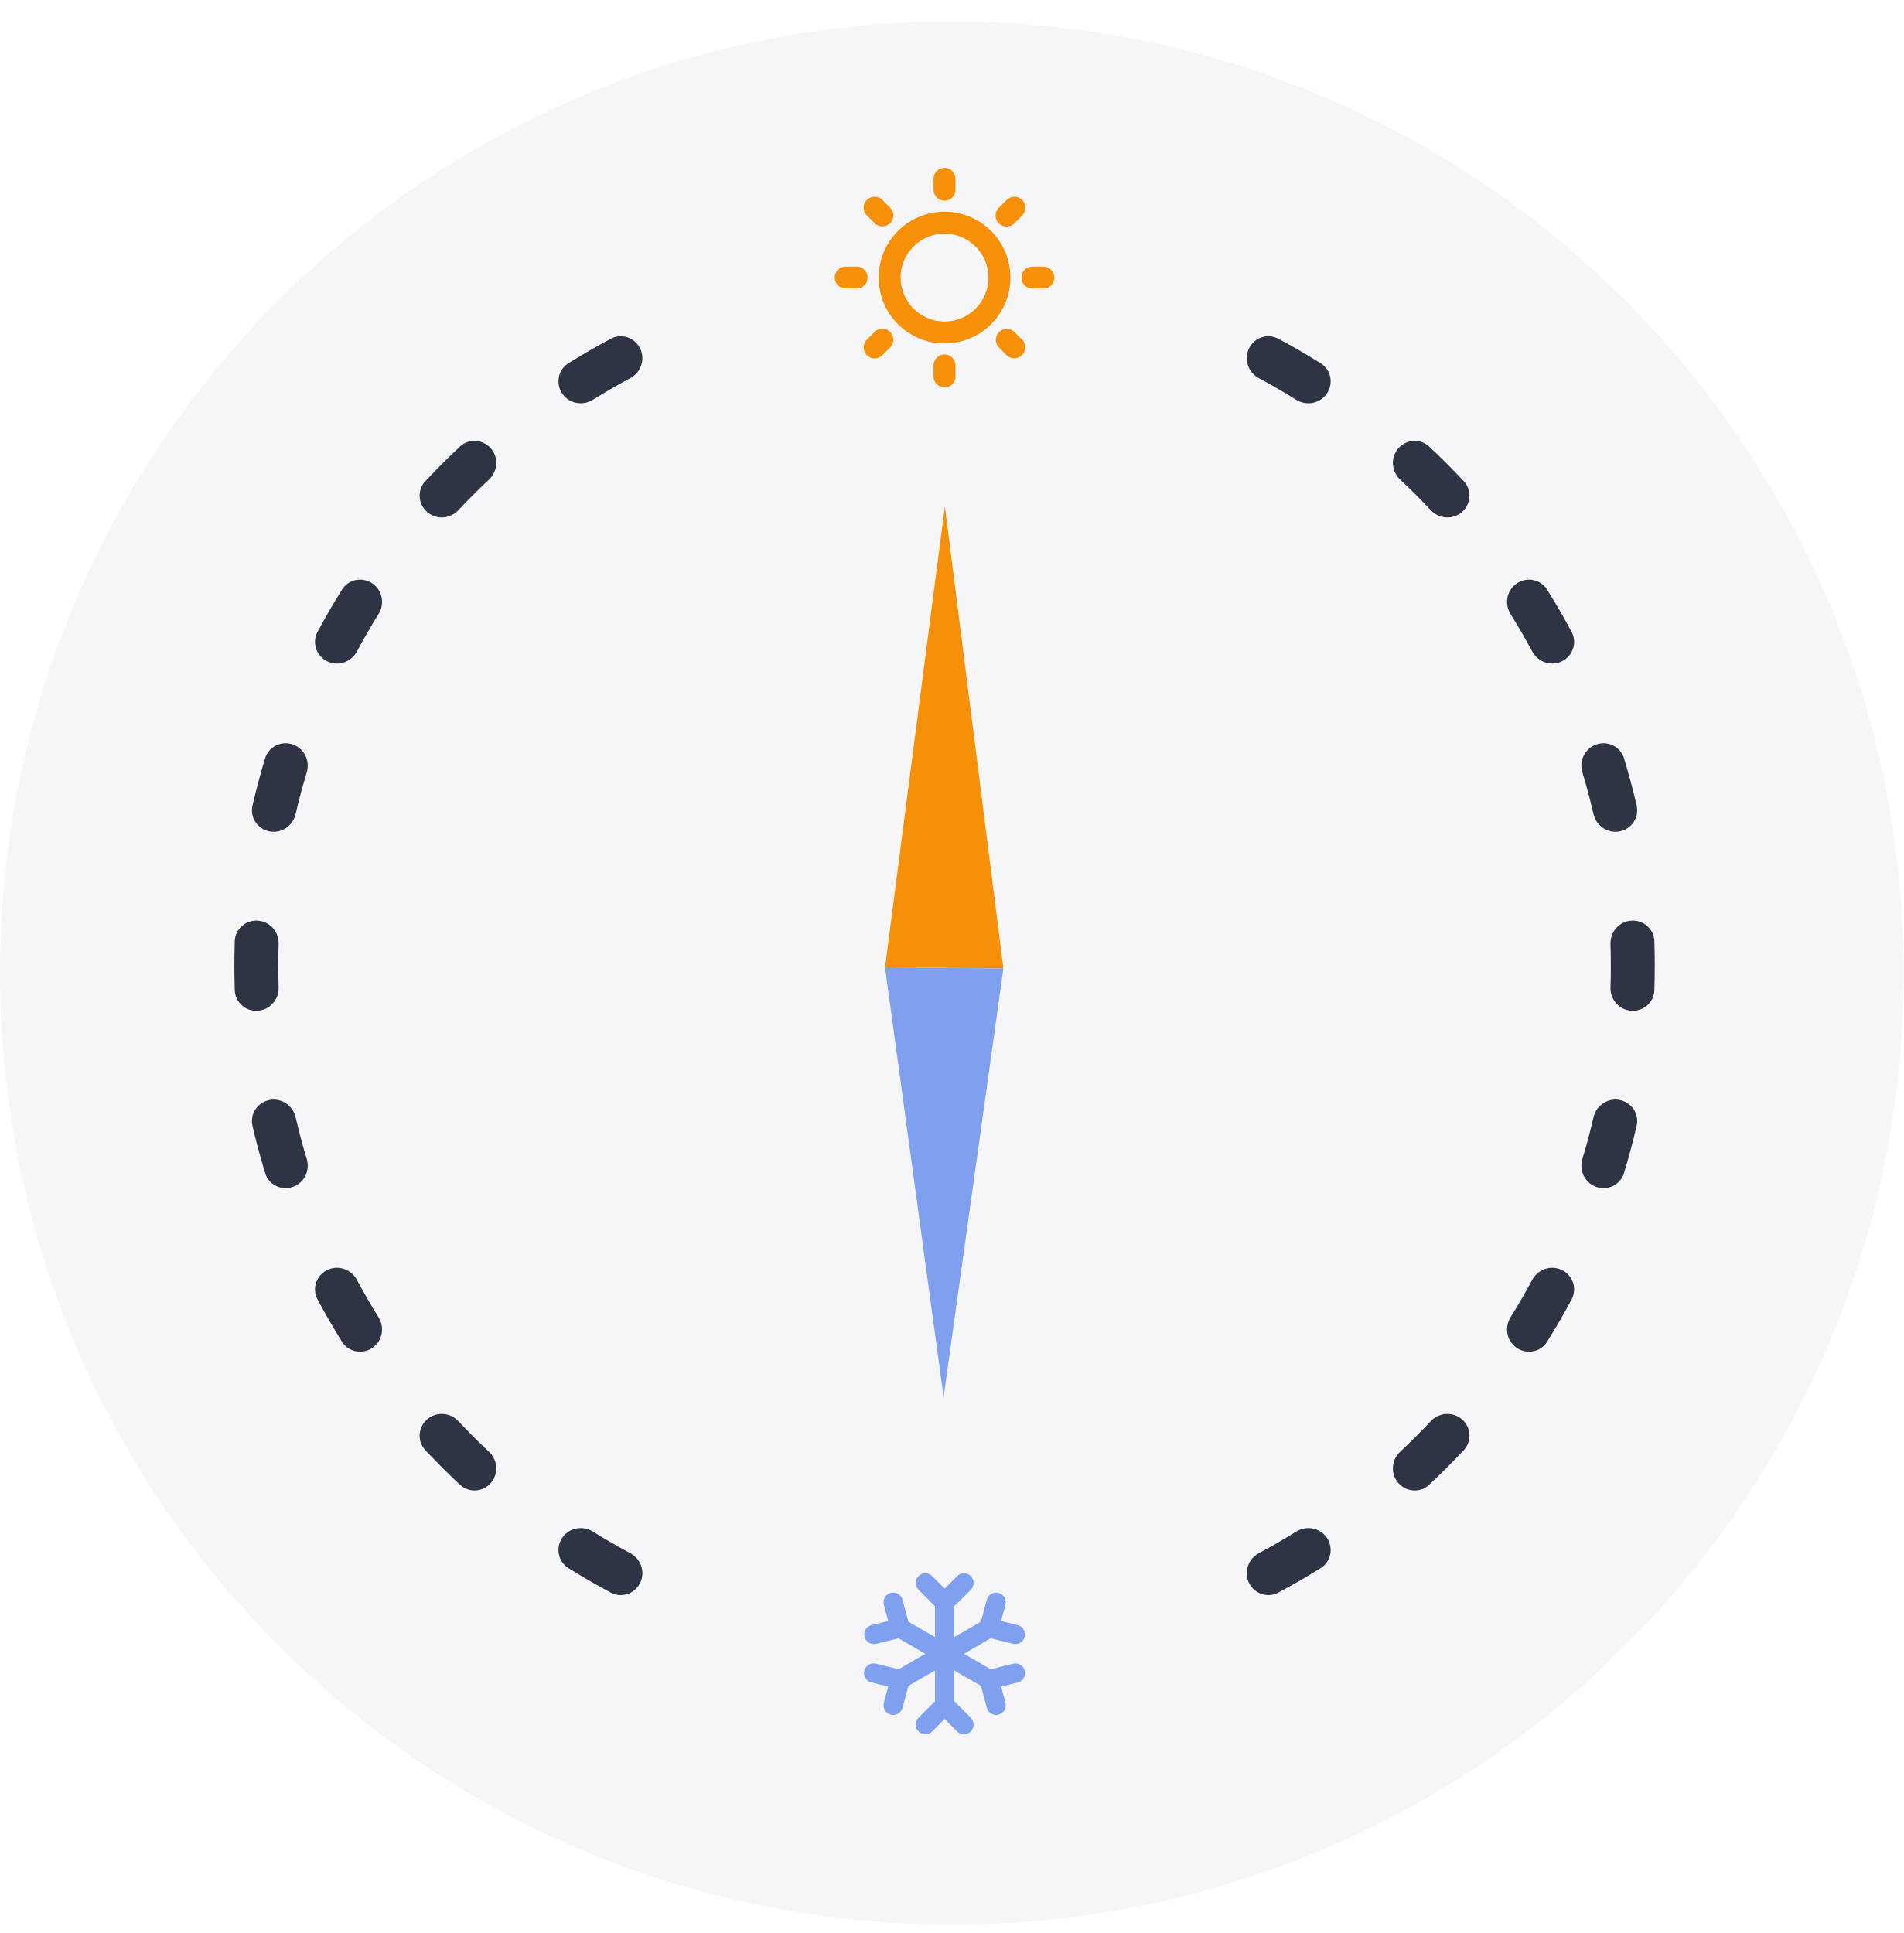
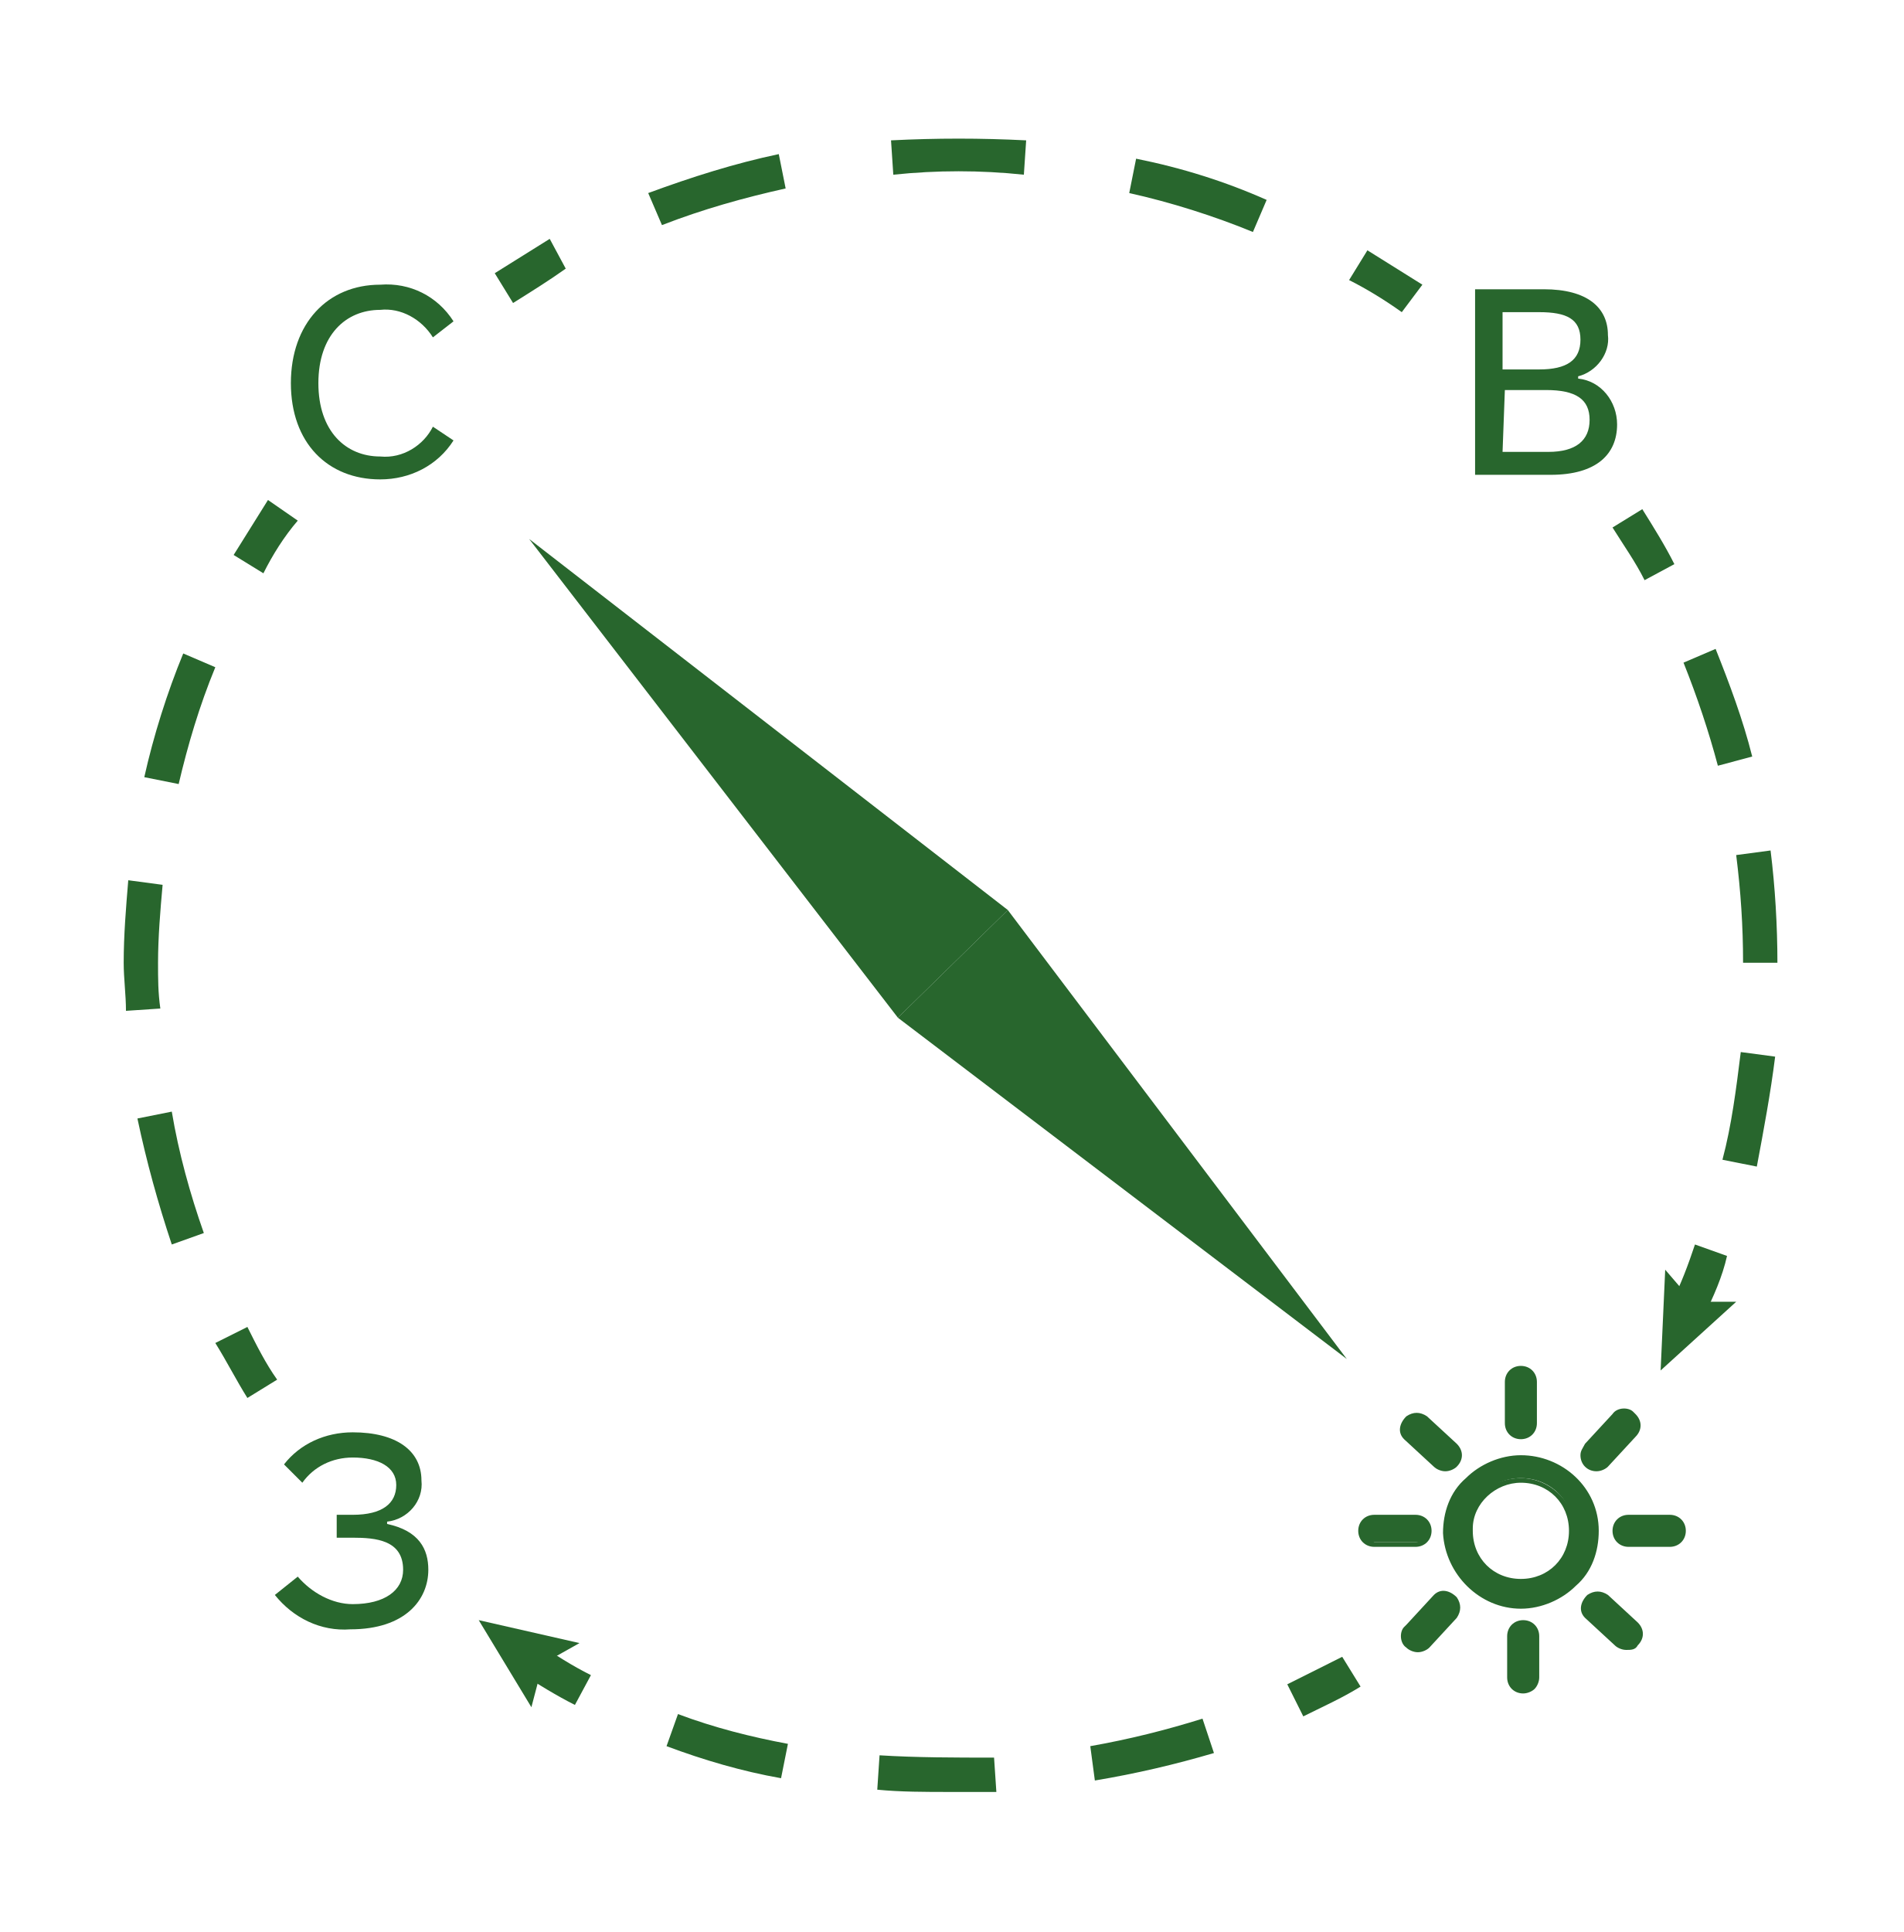
- <svg xmlns="http://www.w3.org/2000/svg" width="64" height="65" viewBox="0 0 64 65" fill="none">
-   <rect y="0.719" width="64" height="64" rx="32" fill="#F6F6F9" />
-   <path fill-rule="evenodd" clip-rule="evenodd" d="M55.619 33.298C55.605 33.705 55.252 34.014 54.846 33.988C54.438 33.961 54.131 33.61 54.144 33.202C54.152 32.96 54.156 32.717 54.156 32.472C54.156 32.228 54.152 31.984 54.144 31.742C54.131 31.334 54.438 30.983 54.846 30.957C55.252 30.93 55.605 31.239 55.619 31.646C55.628 31.921 55.633 32.196 55.633 32.472C55.633 32.748 55.628 33.024 55.619 33.298ZM54.454 27.956C54.854 27.876 55.115 27.488 55.024 27.09C54.9 26.552 54.758 26.021 54.598 25.497C54.479 25.107 54.058 24.901 53.672 25.032C53.286 25.163 53.08 25.582 53.199 25.972C53.339 26.434 53.464 26.903 53.574 27.377C53.666 27.774 54.054 28.035 54.454 27.956ZM52.838 21.252C53.03 21.612 52.879 22.056 52.513 22.236C52.148 22.417 51.706 22.267 51.513 21.907C51.283 21.479 51.041 21.059 50.784 20.648C50.569 20.301 50.658 19.843 50.997 19.616C51.336 19.39 51.796 19.48 52.012 19.826C52.303 20.291 52.579 20.767 52.838 21.252ZM49.212 16.181C49.49 16.48 49.459 16.947 49.153 17.216C48.846 17.485 48.38 17.454 48.102 17.156C47.77 16.802 47.426 16.458 47.072 16.126C46.774 15.847 46.743 15.382 47.012 15.075C47.281 14.769 47.748 14.737 48.047 15.016C48.448 15.391 48.837 15.78 49.212 16.181ZM44.402 12.216C44.748 12.432 44.838 12.892 44.611 13.23C44.385 13.569 43.926 13.659 43.58 13.444C43.169 13.188 42.749 12.944 42.321 12.715C41.961 12.522 41.811 12.08 41.992 11.715C42.172 11.349 42.616 11.198 42.975 11.39C43.461 11.649 43.937 11.925 44.402 12.216ZM20.536 11.39C20.896 11.198 21.34 11.349 21.52 11.715C21.701 12.08 21.55 12.522 21.191 12.715C20.762 12.944 20.343 13.188 19.931 13.444C19.585 13.659 19.127 13.569 18.9 13.23C18.673 12.892 18.764 12.432 19.109 12.216C19.574 11.925 20.05 11.649 20.536 11.39ZM15.465 15.016C15.763 14.737 16.231 14.769 16.5 15.075C16.769 15.382 16.737 15.847 16.44 16.126C16.086 16.458 15.742 16.802 15.41 17.156C15.131 17.454 14.665 17.485 14.359 17.216C14.052 16.947 14.021 16.48 14.3 16.181C14.675 15.78 15.063 15.391 15.465 15.016ZM11.499 19.826C11.716 19.48 12.175 19.39 12.514 19.616C12.853 19.843 12.943 20.302 12.727 20.648C12.471 21.059 12.228 21.479 11.999 21.907C11.806 22.267 11.364 22.417 10.998 22.236C10.633 22.056 10.482 21.612 10.674 21.252C10.933 20.767 11.208 20.291 11.499 19.826ZM8.914 25.497C9.033 25.107 9.453 24.901 9.839 25.032C10.226 25.163 10.431 25.582 10.313 25.972C10.173 26.434 10.048 26.903 9.938 27.377C9.845 27.774 9.458 28.035 9.058 27.956C8.658 27.876 8.396 27.488 8.488 27.09C8.612 26.552 8.754 26.021 8.914 25.497ZM8.666 30.957C8.259 30.93 7.907 31.239 7.893 31.646C7.884 31.921 7.879 32.196 7.879 32.472C7.879 32.748 7.884 33.024 7.893 33.298C7.907 33.705 8.259 34.014 8.666 33.988C9.073 33.961 9.381 33.61 9.367 33.202C9.36 32.96 9.356 32.717 9.356 32.472C9.356 32.228 9.36 31.984 9.367 31.742C9.381 31.334 9.073 30.983 8.666 30.957ZM8.488 37.854C8.396 37.457 8.658 37.068 9.058 36.989C9.458 36.91 9.845 37.17 9.938 37.567C10.048 38.041 10.173 38.51 10.313 38.972C10.431 39.362 10.226 39.782 9.839 39.913C9.453 40.044 9.033 39.837 8.914 39.447C8.754 38.923 8.612 38.392 8.488 37.854ZM10.674 43.692C10.482 43.332 10.633 42.888 10.998 42.708C11.364 42.527 11.806 42.678 11.999 43.037C12.228 43.465 12.471 43.885 12.727 44.297C12.943 44.643 12.853 45.101 12.514 45.328C12.175 45.555 11.716 45.464 11.499 45.119C11.208 44.654 10.933 44.178 10.674 43.692ZM14.3 48.763C14.021 48.465 14.052 47.997 14.359 47.728C14.665 47.459 15.131 47.49 15.41 47.788C15.742 48.142 16.086 48.486 16.44 48.818C16.737 49.097 16.769 49.562 16.5 49.869C16.231 50.176 15.763 50.207 15.465 49.928C15.063 49.553 14.675 49.165 14.3 48.763ZM19.109 52.729C18.764 52.512 18.673 52.053 18.9 51.714C19.127 51.375 19.585 51.285 19.931 51.501C20.343 51.757 20.762 52 21.191 52.229C21.55 52.422 21.701 52.864 21.52 53.229C21.34 53.595 20.896 53.746 20.536 53.554C20.05 53.295 19.574 53.02 19.109 52.729ZM42.975 53.554C42.616 53.746 42.172 53.595 41.992 53.229C41.811 52.864 41.962 52.422 42.321 52.229C42.749 52 43.169 51.757 43.58 51.501C43.926 51.285 44.385 51.375 44.611 51.714C44.838 52.053 44.748 52.512 44.402 52.729C43.937 53.02 43.461 53.295 42.975 53.554ZM48.047 49.928C47.748 50.207 47.281 50.176 47.012 49.869C46.743 49.562 46.774 49.097 47.072 48.818C47.426 48.486 47.77 48.142 48.102 47.788C48.38 47.49 48.846 47.459 49.153 47.728C49.459 47.997 49.49 48.465 49.212 48.763C48.837 49.165 48.448 49.553 48.047 49.928ZM50.997 45.328C51.336 45.555 51.796 45.464 52.012 45.119C52.303 44.654 52.579 44.178 52.838 43.692C53.03 43.332 52.879 42.888 52.513 42.708C52.148 42.527 51.706 42.678 51.513 43.037C51.283 43.465 51.041 43.885 50.784 44.297C50.569 44.643 50.658 45.101 50.997 45.328ZM54.598 39.447C54.479 39.837 54.058 40.044 53.672 39.913C53.286 39.782 53.08 39.362 53.199 38.972C53.339 38.51 53.464 38.041 53.574 37.567C53.666 37.17 54.054 36.91 54.454 36.989C54.854 37.068 55.115 37.457 55.024 37.854C54.9 38.392 54.758 38.923 54.598 39.447Z" fill="#2E3443" />
-   <path d="M29.755 32.524L31.766 17.024L33.734 32.566L29.755 32.524Z" fill="#F79009" />
-   <path d="M33.733 32.566L31.723 46.976L29.754 32.524L33.733 32.566Z" fill="#7FA0EF" />
-   <path d="M34.453 56.183C34.473 56.267 34.46 56.355 34.415 56.429C34.371 56.502 34.299 56.555 34.215 56.576L33.656 56.713L33.802 57.259C33.825 57.342 33.813 57.431 33.77 57.505C33.727 57.58 33.656 57.635 33.573 57.657C33.49 57.679 33.401 57.668 33.327 57.625C33.252 57.581 33.198 57.511 33.176 57.427L32.979 56.691L32.083 56.173V57.208L32.637 57.762C32.667 57.792 32.691 57.828 32.707 57.868C32.724 57.907 32.732 57.95 32.732 57.992C32.732 58.035 32.724 58.077 32.707 58.117C32.691 58.156 32.667 58.192 32.637 58.222C32.607 58.252 32.571 58.276 32.531 58.293C32.492 58.309 32.45 58.318 32.407 58.318C32.364 58.318 32.322 58.309 32.283 58.293C32.243 58.276 32.207 58.252 32.177 58.222L31.759 57.803L31.339 58.223C31.309 58.254 31.273 58.278 31.234 58.294C31.195 58.31 31.152 58.319 31.11 58.319C31.067 58.319 31.025 58.31 30.985 58.294C30.946 58.278 30.91 58.254 30.88 58.223C30.85 58.193 30.826 58.157 30.809 58.118C30.793 58.078 30.785 58.036 30.785 57.993C30.785 57.951 30.793 57.908 30.809 57.869C30.826 57.829 30.85 57.794 30.88 57.763L31.434 57.208V56.173L30.539 56.691L30.342 57.427C30.32 57.511 30.265 57.581 30.191 57.625C30.116 57.668 30.027 57.679 29.944 57.657C29.861 57.635 29.79 57.58 29.747 57.505C29.704 57.431 29.693 57.342 29.715 57.259L29.861 56.713L29.302 56.576C29.26 56.567 29.22 56.549 29.184 56.524C29.149 56.499 29.119 56.467 29.096 56.431C29.073 56.394 29.058 56.353 29.051 56.31C29.044 56.267 29.046 56.223 29.056 56.181C29.067 56.139 29.085 56.099 29.111 56.065C29.137 56.03 29.169 56.001 29.207 55.979C29.244 55.957 29.285 55.942 29.328 55.937C29.371 55.931 29.415 55.934 29.457 55.945L30.211 56.131L31.11 55.611L30.211 55.091L29.457 55.277C29.432 55.283 29.406 55.286 29.38 55.286C29.3 55.286 29.224 55.257 29.165 55.204C29.105 55.151 29.068 55.079 29.058 55C29.049 54.922 29.068 54.842 29.113 54.777C29.158 54.712 29.226 54.665 29.302 54.646L29.861 54.509L29.715 53.963C29.693 53.88 29.705 53.791 29.748 53.717C29.791 53.642 29.861 53.587 29.945 53.565C30.028 53.543 30.116 53.554 30.191 53.597C30.265 53.641 30.32 53.711 30.342 53.795L30.539 54.531L31.434 55.048V54.014L30.881 53.459C30.85 53.428 30.826 53.393 30.81 53.353C30.794 53.314 30.785 53.271 30.785 53.229C30.785 53.142 30.82 53.06 30.881 52.999C30.942 52.938 31.024 52.903 31.11 52.903C31.153 52.903 31.195 52.912 31.235 52.928C31.274 52.944 31.31 52.968 31.34 52.999L31.759 53.419L32.178 52.999C32.208 52.968 32.244 52.944 32.283 52.928C32.323 52.912 32.365 52.903 32.408 52.903C32.451 52.903 32.493 52.912 32.532 52.928C32.572 52.944 32.608 52.968 32.638 52.999C32.668 53.029 32.692 53.065 32.708 53.104C32.724 53.144 32.733 53.186 32.733 53.229C32.733 53.271 32.724 53.314 32.708 53.353C32.692 53.393 32.668 53.428 32.638 53.459L32.083 54.014V55.049L32.979 54.532L33.176 53.795C33.198 53.712 33.252 53.641 33.327 53.598C33.401 53.555 33.49 53.544 33.573 53.566C33.656 53.588 33.727 53.643 33.77 53.717C33.813 53.792 33.825 53.881 33.802 53.964L33.656 54.509L34.215 54.647C34.291 54.667 34.358 54.713 34.402 54.778C34.447 54.843 34.466 54.922 34.456 55.001C34.447 55.079 34.41 55.151 34.351 55.203C34.292 55.256 34.217 55.285 34.138 55.286C34.112 55.286 34.086 55.283 34.06 55.277L33.306 55.091L32.408 55.611L33.307 56.131L34.061 55.945C34.144 55.925 34.232 55.938 34.306 55.983C34.38 56.028 34.432 56.1 34.453 56.183Z" fill="#7FA0EF" />
-   <path d="M31.755 11.918C31.852 11.918 31.947 11.957 32.016 12.027C32.085 12.096 32.124 12.19 32.124 12.288V12.657C32.124 12.755 32.085 12.849 32.016 12.918C31.947 12.987 31.852 13.026 31.755 13.026C31.657 13.026 31.563 12.987 31.494 12.918C31.424 12.849 31.385 12.755 31.385 12.657V12.288C31.385 12.19 31.424 12.096 31.494 12.027C31.563 11.957 31.657 11.918 31.755 11.918ZM34.105 11.162L34.366 11.423C34.433 11.492 34.47 11.586 34.469 11.682C34.468 11.779 34.429 11.872 34.361 11.94C34.293 12.009 34.2 12.047 34.103 12.048C34.006 12.049 33.913 12.012 33.843 11.945L33.582 11.684C33.515 11.614 33.478 11.521 33.479 11.424C33.48 11.327 33.518 11.235 33.587 11.166C33.655 11.098 33.748 11.059 33.845 11.058C33.942 11.057 34.035 11.094 34.105 11.162ZM29.405 11.162C29.471 11.095 29.56 11.057 29.654 11.054C29.748 11.051 29.839 11.084 29.91 11.146C29.98 11.208 30.024 11.295 30.033 11.388C30.042 11.482 30.015 11.575 29.957 11.649L29.927 11.684L29.666 11.945C29.599 12.011 29.51 12.049 29.416 12.052C29.323 12.055 29.231 12.022 29.161 11.96C29.09 11.898 29.046 11.812 29.038 11.718C29.029 11.625 29.056 11.532 29.113 11.457L29.144 11.423L29.405 11.162ZM31.755 7.119C32.342 7.119 32.906 7.352 33.321 7.767C33.737 8.183 33.97 8.746 33.97 9.334C33.97 9.921 33.737 10.485 33.321 10.9C32.906 11.316 32.342 11.549 31.755 11.549C31.167 11.549 30.604 11.316 30.188 10.9C29.773 10.485 29.539 9.921 29.539 9.334C29.539 8.746 29.773 8.183 30.188 7.767C30.604 7.352 31.167 7.119 31.755 7.119ZM31.755 7.857C31.363 7.857 30.987 8.013 30.71 8.29C30.433 8.567 30.278 8.942 30.278 9.334C30.278 9.726 30.433 10.101 30.71 10.378C30.987 10.655 31.363 10.811 31.755 10.811C32.146 10.811 32.522 10.655 32.799 10.378C33.076 10.101 33.232 9.726 33.232 9.334C33.232 8.942 33.076 8.567 32.799 8.29C32.522 8.013 32.146 7.857 31.755 7.857ZM28.801 8.965C28.895 8.965 28.985 9.001 29.054 9.065C29.122 9.13 29.163 9.218 29.169 9.312C29.174 9.406 29.144 9.499 29.083 9.571C29.023 9.643 28.937 9.689 28.844 9.701L28.801 9.703H28.431C28.337 9.703 28.247 9.667 28.178 9.602C28.11 9.538 28.069 9.45 28.063 9.356C28.058 9.262 28.088 9.169 28.149 9.097C28.209 9.025 28.295 8.978 28.388 8.967L28.431 8.965H28.801ZM35.078 8.965C35.176 8.965 35.27 9.004 35.339 9.073C35.408 9.142 35.447 9.236 35.447 9.334C35.447 9.432 35.408 9.526 35.339 9.595C35.27 9.664 35.176 9.703 35.078 9.703H34.709C34.611 9.703 34.517 9.664 34.447 9.595C34.378 9.526 34.339 9.432 34.339 9.334C34.339 9.236 34.378 9.142 34.447 9.073C34.517 9.004 34.611 8.965 34.709 8.965H35.078ZM29.144 6.723C29.207 6.66 29.292 6.621 29.381 6.616C29.471 6.61 29.56 6.637 29.631 6.692L29.666 6.723L29.927 6.984C29.993 7.051 30.032 7.14 30.034 7.234C30.037 7.327 30.004 7.419 29.942 7.489C29.88 7.559 29.794 7.603 29.7 7.612C29.607 7.621 29.514 7.594 29.439 7.537L29.405 7.506L29.144 7.245C29.074 7.176 29.035 7.082 29.035 6.984C29.035 6.886 29.074 6.792 29.144 6.723ZM34.366 6.723C34.435 6.792 34.474 6.886 34.474 6.984C34.474 7.082 34.435 7.176 34.366 7.245L34.105 7.506C34.071 7.541 34.03 7.57 33.985 7.589C33.94 7.608 33.891 7.619 33.842 7.619C33.793 7.619 33.745 7.61 33.699 7.591C33.654 7.573 33.612 7.545 33.578 7.511C33.543 7.476 33.516 7.435 33.497 7.39C33.479 7.344 33.469 7.296 33.47 7.247C33.47 7.197 33.48 7.149 33.5 7.104C33.519 7.059 33.547 7.018 33.582 6.984L33.843 6.723C33.913 6.654 34.007 6.615 34.105 6.615C34.202 6.615 34.296 6.654 34.366 6.723ZM31.755 5.642C31.852 5.642 31.947 5.681 32.016 5.75C32.085 5.819 32.124 5.913 32.124 6.011V6.38C32.124 6.478 32.085 6.572 32.016 6.641C31.947 6.71 31.852 6.749 31.755 6.749C31.657 6.749 31.563 6.71 31.494 6.641C31.424 6.572 31.385 6.478 31.385 6.38V6.011C31.385 5.913 31.424 5.819 31.494 5.75C31.563 5.681 31.657 5.642 31.755 5.642Z" fill="#F79009" />
+ <svg xmlns="http://www.w3.org/2000/svg" width="67" height="68" viewBox="0 0 67 68" fill="none">
+   <path d="M13.384 16.067C14.19 16.147 14.916 15.663 15.238 15.018L15.964 15.502C15.399 16.389 14.432 16.873 13.384 16.873C11.529 16.873 10.239 15.583 10.239 13.486C10.239 11.39 11.529 10.02 13.384 10.02C14.432 9.939 15.399 10.423 15.964 11.31L15.238 11.874C14.835 11.229 14.109 10.826 13.384 10.906C12.174 10.906 11.207 11.793 11.207 13.486C11.207 15.18 12.174 16.067 13.384 16.067Z" fill="#28662D" />
+   <path d="M10.481 55.492C10.965 56.057 11.69 56.46 12.416 56.46C13.545 56.46 14.19 55.976 14.19 55.251C14.19 54.202 13.222 54.122 12.416 54.122H11.852V53.316H12.416C13.464 53.316 13.948 52.912 13.948 52.267C13.948 51.622 13.303 51.3 12.416 51.3C11.69 51.3 11.045 51.622 10.642 52.187L9.997 51.542C10.562 50.816 11.449 50.413 12.416 50.413C13.948 50.413 14.835 51.058 14.835 52.106C14.915 52.832 14.351 53.477 13.626 53.557V53.638C14.754 53.88 15.077 54.525 15.077 55.251C15.077 56.299 14.271 57.347 12.335 57.347C11.287 57.427 10.32 56.944 9.675 56.137L10.481 55.492Z" fill="#28662D" />
+   <path d="M9.272 20.178L8.224 19.533L9.433 17.598L10.481 18.324C9.997 18.888 9.594 19.533 9.272 20.178Z" fill="#28662D" />
+   <path d="M6.047 43.802C5.563 42.35 5.16 40.899 4.837 39.367L6.047 39.125C6.289 40.577 6.692 42.028 7.175 43.399L6.047 43.802ZM4.434 35.578C4.434 35.014 4.354 34.449 4.354 33.885C4.354 32.917 4.434 31.95 4.515 30.982L5.724 31.143C5.644 32.03 5.563 32.998 5.563 33.885C5.563 34.449 5.563 34.933 5.644 35.497L4.434 35.578ZM6.289 27.596L5.079 27.354C5.402 25.903 5.885 24.371 6.45 23L7.579 23.484C7.014 24.855 6.611 26.225 6.289 27.596Z" fill="#28662D" />
+   <path d="M8.708 49.204C8.305 48.559 7.982 47.914 7.579 47.269L8.708 46.704C9.03 47.349 9.353 47.994 9.756 48.559L8.708 49.204Z" fill="#28662D" />
+   <path d="M49.343 10.987C48.778 10.584 48.133 10.181 47.488 9.858L48.133 8.81L50.068 10.02L49.343 10.987Z" fill="#28662D" />
+   <path d="M44.103 8.165C42.732 7.601 41.2 7.117 39.749 6.795L39.991 5.585C41.603 5.908 43.135 6.391 44.586 7.036L44.103 8.165ZM23.301 7.923L22.817 6.795C24.349 6.23 25.881 5.746 27.413 5.424L27.655 6.633C26.204 6.956 24.752 7.359 23.301 7.923ZM36.04 6.149C34.508 5.988 32.976 5.988 31.444 6.149L31.364 4.94C32.976 4.859 34.508 4.859 36.121 4.94L36.04 6.149Z" fill="#28662D" />
+   <path d="M18.06 10.665L17.415 9.616L19.35 8.407L19.914 9.455C19.35 9.858 18.705 10.261 18.06 10.665Z" fill="#28662D" />
+   <path d="M59.985 46.301L58.856 45.817C59.179 45.172 59.421 44.527 59.663 43.802L60.791 44.205C60.63 44.931 60.308 45.656 59.985 46.301Z" fill="#28662D" />
+   <path d="M61.84 41.06L60.63 40.819C60.953 39.609 61.114 38.319 61.275 37.029L62.485 37.19C62.324 38.48 62.082 39.77 61.84 41.06ZM61.356 33.885C61.356 32.595 61.275 31.385 61.114 30.095L62.324 29.934C62.485 31.224 62.565 32.595 62.565 33.885H61.356ZM60.469 26.951C60.147 25.741 59.743 24.532 59.26 23.323L60.389 22.839C60.872 24.048 61.356 25.338 61.678 26.628L60.469 26.951Z" fill="#28662D" />
+   <path d="M57.889 20.42C57.567 19.775 57.164 19.211 56.761 18.566L57.809 17.921C58.212 18.566 58.615 19.211 58.938 19.856L57.889 20.42Z" fill="#28662D" />
+   <path d="M20.237 60.008C19.592 59.685 18.947 59.282 18.302 58.879L18.947 57.831C19.511 58.234 20.156 58.637 20.801 58.959L20.237 60.008Z" fill="#28662D" />
+   <path d="M33.459 63.071C32.573 63.071 31.686 63.071 30.88 62.991L30.96 61.781C32.25 61.862 33.621 61.862 34.991 61.862L35.072 63.071H33.459ZM38.539 62.668L38.378 61.459C39.748 61.217 41.038 60.894 42.328 60.491L42.731 61.701C41.361 62.104 39.99 62.426 38.539 62.668ZM27.493 62.587C26.123 62.346 24.752 61.943 23.462 61.459L23.865 60.33C25.155 60.814 26.445 61.136 27.735 61.378L27.493 62.587Z" fill="#28662D" />
+   <path d="M45.876 60.411L45.312 59.282L47.246 58.314L47.892 59.362C47.246 59.766 46.521 60.088 45.876 60.411Z" fill="#28662D" />
+   <path d="M31.606 35.82L18.625 18.969L35.476 32.03L31.606 35.82Z" fill="#28662D" />
+   <path d="M35.475 32.03L47.408 47.833L31.605 35.82L35.475 32.03Z" fill="#28662D" />
+   <path d="M18.705 60.088L19.108 58.556L20.398 57.831L16.851 57.024L18.705 60.088Z" fill="#28662D" />
+   <path d="M61.115 45.817H59.583L58.615 44.689L58.454 48.236L61.115 45.817Z" fill="#28662D" />
+   <path d="M51.923 10.181H54.342C55.873 10.181 56.599 10.826 56.599 11.793C56.68 12.438 56.196 13.083 55.551 13.245V13.325C56.357 13.406 56.922 14.131 56.922 14.938C56.922 15.986 56.196 16.712 54.584 16.712H51.923V10.181ZM54.18 13.003C55.148 13.003 55.632 12.68 55.632 11.955C55.632 11.229 55.148 10.987 54.18 10.987H52.89V13.003H54.18ZM52.89 15.905H54.503C55.47 15.905 55.954 15.502 55.954 14.777C55.954 14.051 55.47 13.728 54.422 13.728H52.971L52.89 15.905Z" fill="#28662D" />
+   <path d="M53.535 51.3C54.986 51.3 56.115 52.429 56.115 53.88C56.115 55.331 54.986 56.46 53.535 56.46C52.084 56.46 50.955 55.331 50.955 53.88C50.955 52.429 52.084 51.3 53.535 51.3ZM55.389 53.88C55.389 52.832 54.583 52.026 53.535 52.026C52.487 52.026 51.681 52.832 51.681 53.88C51.681 54.928 52.487 55.734 53.535 55.734C54.503 55.734 55.389 54.928 55.389 53.88C55.389 53.961 55.389 53.88 55.389 53.88Z" fill="#28662D" />
+   <path d="M53.535 56.621C52.084 56.621 50.875 55.412 50.794 53.961C50.794 53.235 51.036 52.509 51.6 52.026C52.084 51.542 52.81 51.219 53.535 51.219C54.986 51.219 56.276 52.348 56.276 53.88C56.276 54.605 56.035 55.331 55.47 55.815C54.986 56.299 54.261 56.621 53.535 56.621ZM53.535 51.461C52.89 51.461 52.245 51.703 51.761 52.187C51.278 52.67 51.036 53.316 51.036 53.961C51.036 55.331 52.084 56.379 53.455 56.379H53.535C54.18 56.379 54.825 56.137 55.309 55.654C55.793 55.17 56.035 54.525 56.035 53.88C56.035 52.509 54.986 51.461 53.616 51.461H53.535ZM53.535 55.895C52.487 55.895 51.6 55.009 51.6 53.961C51.6 53.477 51.761 52.912 52.165 52.59C52.487 52.187 53.051 52.026 53.535 52.026C54.583 52.026 55.47 52.912 55.47 53.961C55.47 54.444 55.309 55.009 54.906 55.331C54.503 55.654 54.019 55.895 53.535 55.895ZM53.535 52.026V52.187C52.648 52.187 51.842 52.912 51.842 53.799V53.88C51.842 54.847 52.568 55.573 53.535 55.573C54.503 55.573 55.228 54.847 55.228 53.88C55.228 52.912 54.503 52.187 53.535 52.187V52.026Z" fill="#28662D" />
+   <path d="M53.616 59.524C53.374 59.524 53.213 59.362 53.213 59.201C53.213 59.201 53.213 59.201 53.213 59.121V57.669C53.213 57.428 53.374 57.266 53.535 57.266C53.535 57.266 53.535 57.266 53.616 57.266C53.858 57.266 54.019 57.428 54.019 57.589C54.019 57.589 54.019 57.589 54.019 57.669V59.121C54.019 59.362 53.858 59.524 53.616 59.524Z" fill="#28662D" />
+   <path d="M53.616 59.604C53.294 59.604 53.052 59.362 53.052 59.04V57.589C53.052 57.266 53.294 57.024 53.616 57.024C53.939 57.024 54.181 57.266 54.181 57.589V59.04C54.181 59.201 54.1 59.362 54.019 59.443C53.939 59.524 53.777 59.604 53.616 59.604ZM53.616 57.347C53.455 57.347 53.294 57.427 53.294 57.589V57.669V59.121C53.294 59.282 53.455 59.443 53.616 59.443C53.777 59.443 53.939 59.362 53.939 59.201V59.121V57.669C53.939 57.508 53.777 57.347 53.616 57.347Z" fill="#28662D" />
+   <path d="M53.536 50.574C53.294 50.574 53.133 50.413 53.133 50.252C53.133 50.252 53.133 50.252 53.133 50.171V48.72C53.133 48.478 53.294 48.317 53.455 48.317C53.455 48.317 53.455 48.317 53.536 48.317C53.778 48.317 53.939 48.478 53.939 48.639C53.939 48.639 53.939 48.639 53.939 48.72V50.171C54.02 50.332 53.778 50.574 53.536 50.574Z" fill="#28662D" />
+   <path d="M53.535 50.655C53.213 50.655 52.971 50.413 52.971 50.09V48.639C52.971 48.317 53.213 48.075 53.535 48.075C53.858 48.075 54.099 48.317 54.099 48.639V50.09C54.099 50.413 53.858 50.655 53.535 50.655ZM53.535 48.397C53.374 48.397 53.213 48.559 53.213 48.72V50.171C53.213 50.332 53.374 50.494 53.535 50.494C53.696 50.494 53.858 50.332 53.858 50.171V48.72C53.858 48.559 53.696 48.397 53.535 48.397Z" fill="#28662D" />
+   <path d="M47.973 53.88C47.973 53.638 48.134 53.477 48.295 53.477C48.295 53.477 48.295 53.477 48.376 53.477H49.827C50.069 53.477 50.23 53.638 50.23 53.799C50.23 53.799 50.23 53.799 50.23 53.88C50.23 54.122 50.069 54.283 49.908 54.283C49.908 54.283 49.908 54.283 49.827 54.283H48.376C48.134 54.364 47.973 54.122 47.973 53.88Z" fill="#28662D" />
+   <path d="M48.375 54.444C48.052 54.444 47.81 54.202 47.81 53.88C47.81 53.557 48.052 53.316 48.375 53.316H49.826C50.149 53.316 50.391 53.557 50.391 53.88C50.391 54.202 50.149 54.444 49.826 54.444H48.375ZM49.826 53.638H48.375C48.214 53.638 48.052 53.719 48.052 53.88V53.961C48.052 54.122 48.214 54.283 48.375 54.283H49.826C49.987 54.283 50.149 54.122 50.149 53.961C50.149 53.799 49.987 53.638 49.826 53.638Z" fill="#28662D" />
+   <path d="M56.922 53.88C56.922 53.638 57.083 53.477 57.244 53.477C57.244 53.477 57.244 53.477 57.325 53.477H58.776C59.018 53.477 59.179 53.638 59.179 53.799C59.179 53.799 59.179 53.799 59.179 53.88C59.179 54.122 59.018 54.283 58.857 54.283C58.857 54.283 58.857 54.283 58.776 54.283H57.325C57.083 54.283 56.922 54.122 56.922 53.88Z" fill="#28662D" />
+   <path d="M57.325 54.444C57.003 54.444 56.761 54.202 56.761 53.88C56.761 53.557 57.003 53.316 57.325 53.316H58.776C59.099 53.316 59.341 53.557 59.341 53.88C59.341 54.202 59.099 54.444 58.776 54.444H57.325ZM58.776 53.557H57.325C57.164 53.557 57.003 53.638 57.003 53.799V53.88C57.003 54.041 57.164 54.202 57.325 54.202H58.776C58.938 54.202 59.099 54.122 59.099 53.961V53.88C59.099 53.719 58.938 53.557 58.776 53.557Z" fill="#28662D" />
+   <path d="M49.585 49.929C49.746 49.768 49.988 49.768 50.149 49.929L51.197 50.897C51.359 51.058 51.359 51.3 51.197 51.461C51.036 51.622 50.794 51.622 50.633 51.461L49.585 50.494C49.424 50.332 49.424 50.09 49.585 49.929Z" fill="#28662D" />
+   <path d="M50.875 51.784C50.713 51.784 50.552 51.703 50.471 51.622L49.423 50.655C49.181 50.413 49.262 50.09 49.504 49.849C49.746 49.687 49.988 49.687 50.23 49.849L51.278 50.816C51.52 51.058 51.52 51.38 51.278 51.622C51.197 51.703 51.036 51.784 50.875 51.784ZM49.907 49.929C49.827 49.929 49.746 49.929 49.665 50.01C49.585 50.171 49.585 50.252 49.665 50.413L50.713 51.38C50.875 51.461 50.955 51.461 51.117 51.38C51.197 51.219 51.197 51.058 51.117 50.897L50.068 49.929H49.907Z" fill="#28662D" />
+   <path d="M55.954 56.218C56.115 56.057 56.357 56.057 56.518 56.218L57.566 57.186C57.728 57.347 57.728 57.589 57.566 57.75C57.405 57.911 57.163 57.911 57.002 57.75L55.954 56.782C55.793 56.702 55.793 56.379 55.954 56.218Z" fill="#28662D" />
+   <path d="M57.245 58.072C57.084 58.072 56.922 57.992 56.842 57.911L55.794 56.944C55.552 56.702 55.632 56.379 55.874 56.137C56.116 55.976 56.358 55.976 56.6 56.137L57.648 57.105C57.89 57.347 57.89 57.669 57.648 57.911C57.567 58.072 57.406 58.072 57.245 58.072ZM56.277 56.218C56.197 56.218 56.116 56.218 56.035 56.299C55.955 56.46 55.955 56.541 56.035 56.702L57.084 57.669C57.245 57.75 57.325 57.75 57.487 57.669C57.567 57.508 57.567 57.347 57.487 57.186L56.438 56.218C56.438 56.299 56.358 56.218 56.277 56.218Z" fill="#28662D" />
+   <path d="M49.585 57.911C49.424 57.75 49.424 57.508 49.585 57.347L50.552 56.299C50.714 56.137 50.955 56.137 51.117 56.299C51.278 56.46 51.278 56.702 51.117 56.863L50.149 57.911C50.069 58.072 49.746 58.072 49.585 57.911Z" fill="#28662D" />
+   <path d="M49.908 58.153C49.746 58.153 49.585 58.072 49.505 57.992C49.263 57.831 49.263 57.428 49.424 57.266C49.424 57.266 49.424 57.266 49.505 57.186L50.472 56.138C50.714 55.896 51.036 55.976 51.278 56.218C51.44 56.46 51.44 56.702 51.278 56.944L50.311 57.992C50.23 58.072 50.069 58.153 49.908 58.153ZM50.956 56.299C50.875 56.299 50.794 56.299 50.714 56.379L49.746 57.428C49.666 57.508 49.666 57.75 49.746 57.831C49.827 57.911 50.069 57.911 50.15 57.831L51.117 56.782C51.198 56.621 51.198 56.541 51.117 56.379C51.117 56.299 51.036 56.299 50.956 56.299Z" fill="#28662D" />
+   <path d="M55.954 51.542C55.793 51.38 55.793 51.139 55.954 50.977L56.922 49.929C57.083 49.768 57.325 49.768 57.486 49.929C57.647 50.09 57.647 50.332 57.486 50.494L56.518 51.542C56.357 51.703 56.115 51.703 55.954 51.542Z" fill="#28662D" />
+   <path d="M56.196 51.784C55.874 51.784 55.632 51.542 55.632 51.219C55.632 51.058 55.712 50.977 55.793 50.816L56.761 49.768C56.922 49.526 57.325 49.526 57.486 49.687C57.486 49.687 57.486 49.687 57.567 49.768C57.809 50.01 57.809 50.332 57.567 50.574L56.599 51.622C56.519 51.703 56.358 51.784 56.196 51.784ZM57.244 49.929C57.164 49.929 57.083 49.929 57.002 50.01L56.035 51.058C55.954 51.219 55.954 51.38 56.035 51.542C56.196 51.622 56.277 51.622 56.438 51.542L57.406 50.494C57.486 50.332 57.486 50.171 57.406 50.01C57.406 49.929 57.325 49.929 57.244 49.929Z" fill="#28662D" />
</svg>
